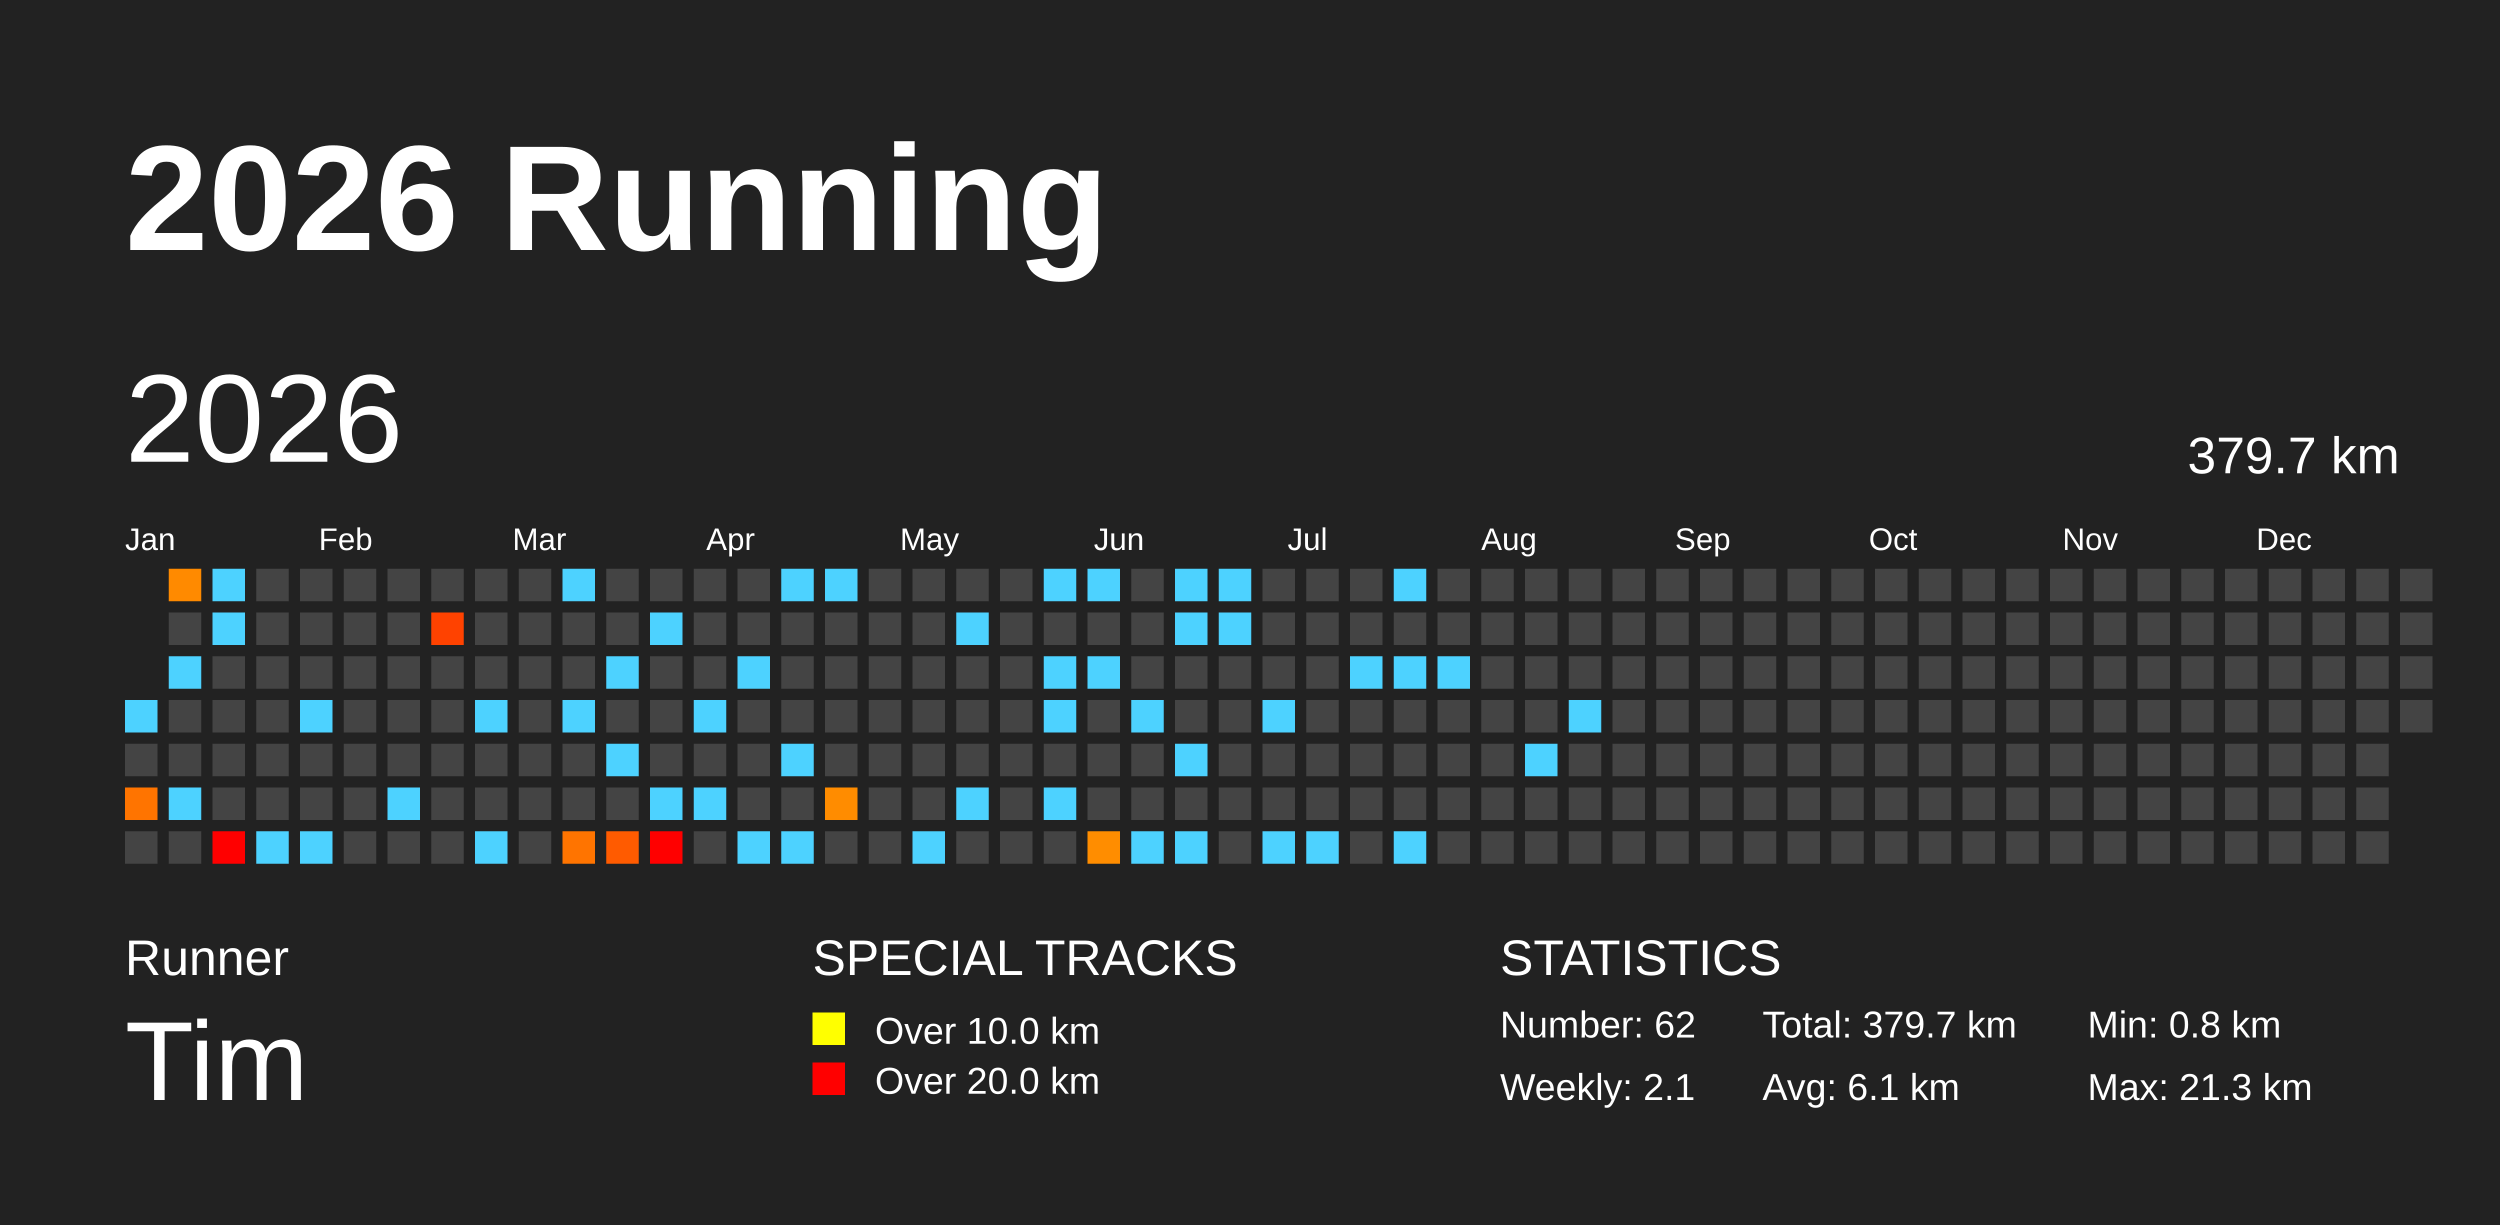
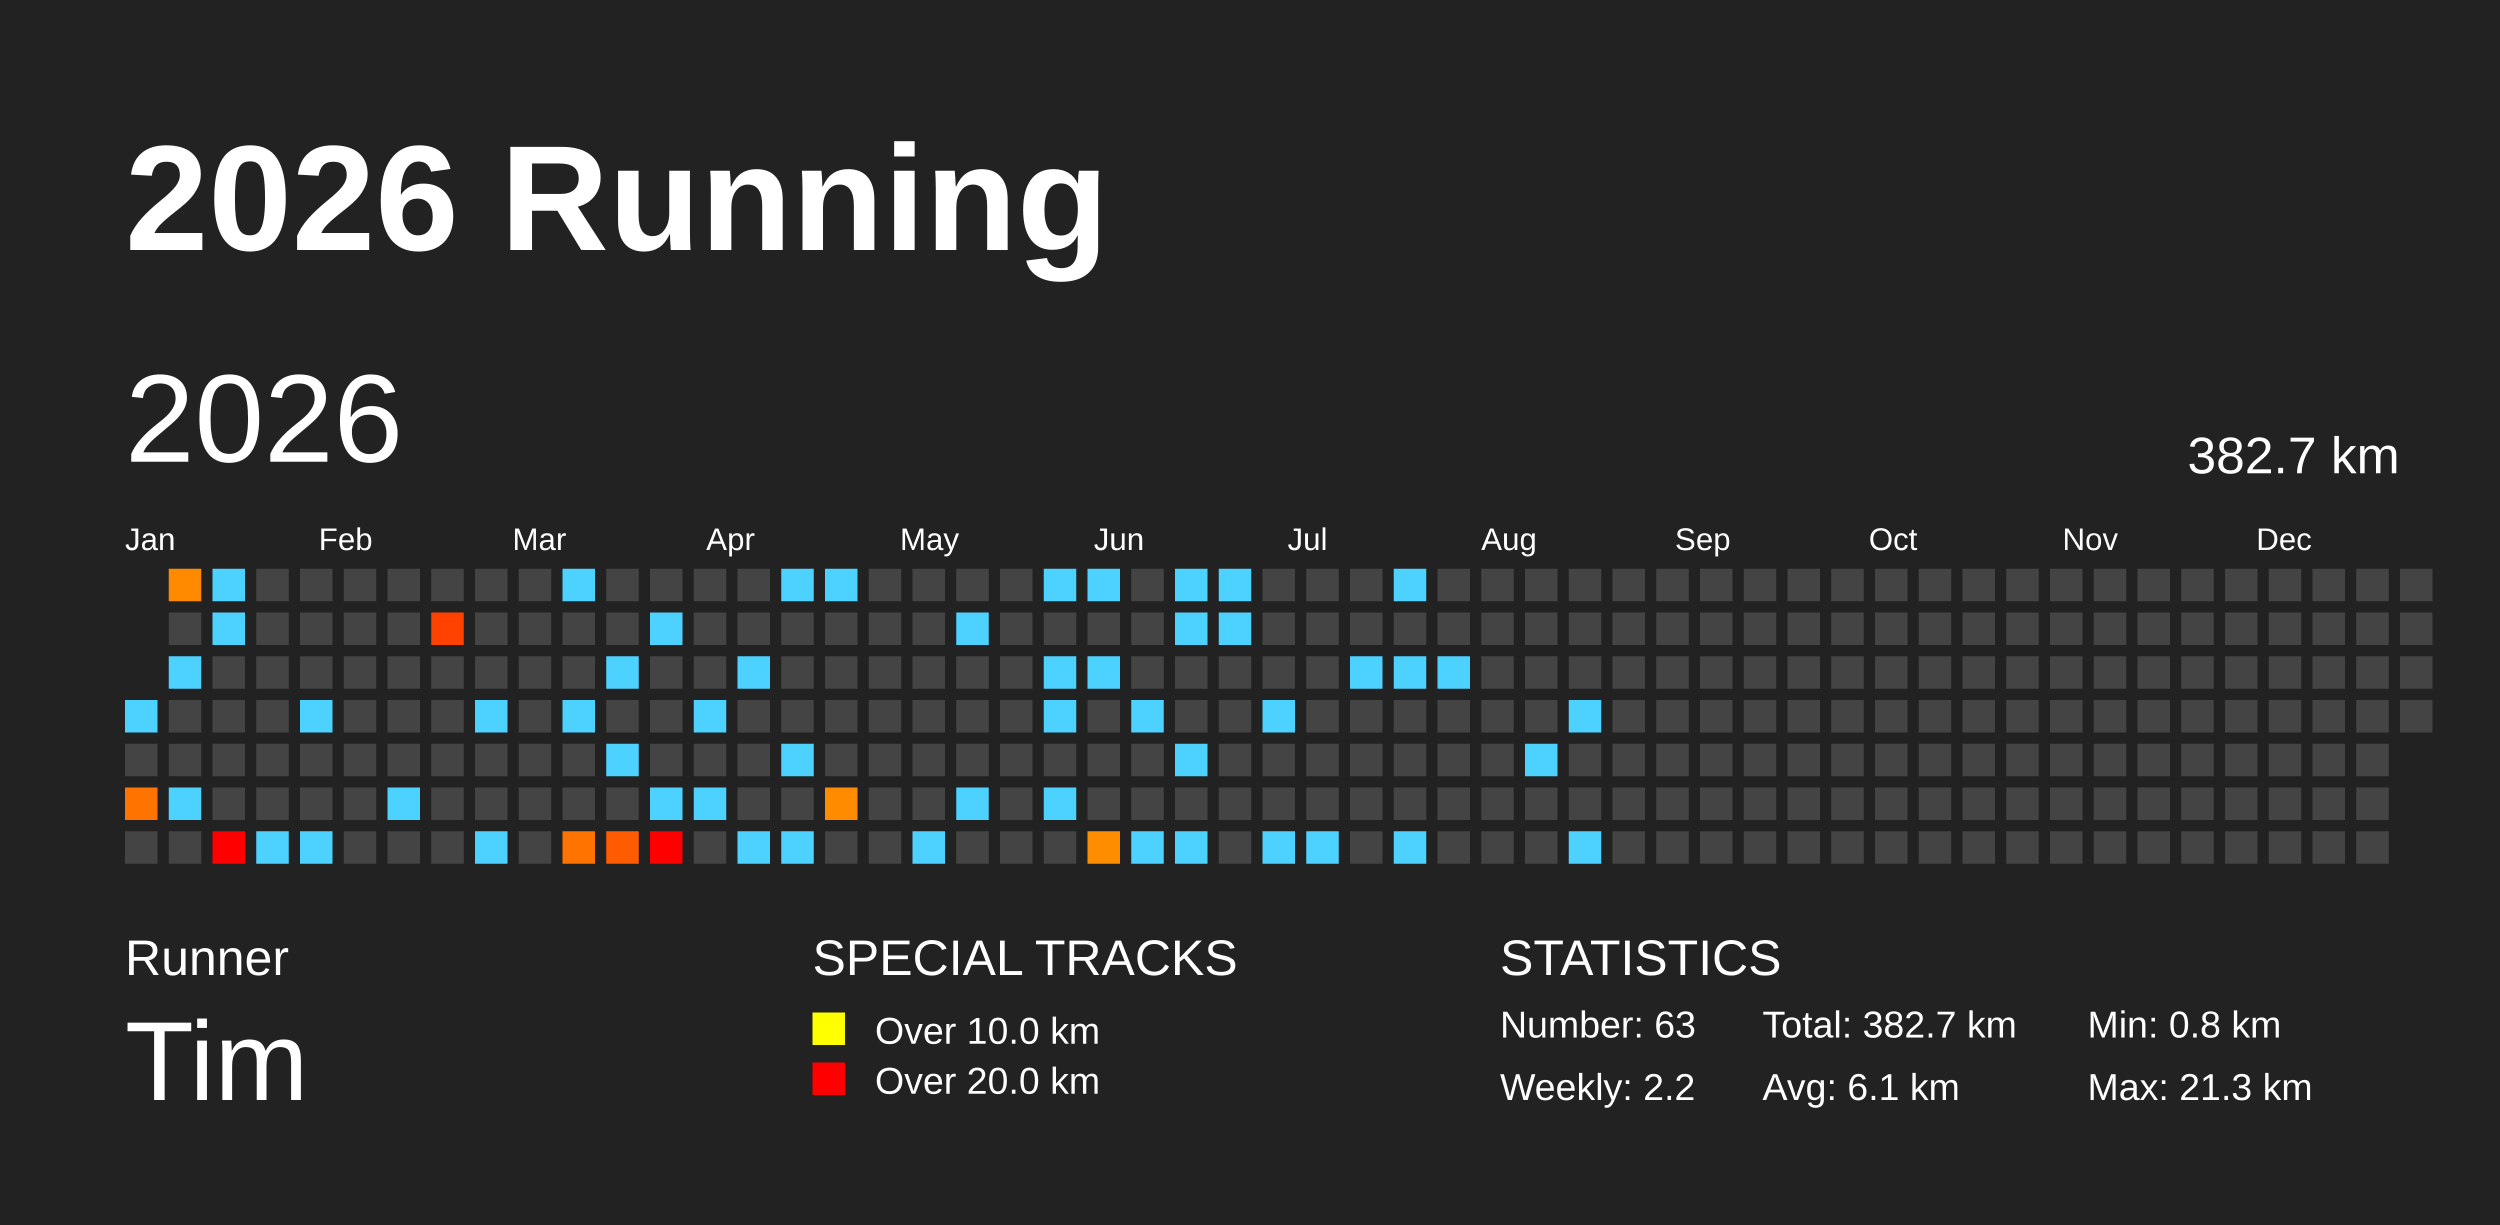
<svg xmlns="http://www.w3.org/2000/svg" baseProfile="full" height="98mm" version="1.1" viewBox="0,0,200,98" width="200mm">
  <defs />
  <rect fill="#222222" height="98" width="200" x="0" y="0" />
  <text fill="#FFFFFF" style="font-size:12px; font-family:Arial; font-weight:bold;" x="10" y="20">2026 Running</text>
  <text fill="#FFFFFF" style="font-size:4px; font-family:Arial" x="10" y="78">Runner</text>
  <text fill="#FFFFFF" style="font-size:9px; font-family:Arial" x="10" y="88">Tim</text>
  <text fill="#FFFFFF" style="font-size:4px; font-family:Arial" x="65" y="78">SPECIAL TRACKS</text>
  <rect fill="yellow" height="2.6" width="2.6" x="65" y="81" />
  <text fill="#FFFFFF" style="font-size:3px; font-family:Arial" x="70" y="83.5">Over 10.0 km</text>
  <rect fill="red" height="2.6" width="2.6" x="65" y="85" />
  <text fill="#FFFFFF" style="font-size:3px; font-family:Arial" x="70" y="87.5">Over 20.0 km</text>
  <text fill="#FFFFFF" style="font-size:4px; font-family:Arial" x="120" y="78">STATISTICS</text>
-   <text fill="#FFFFFF" style="font-size:3px; font-family:Arial" x="120" y="83">Number: 62</text>
-   <text fill="#FFFFFF" style="font-size:3px; font-family:Arial" x="120" y="88">Weekly: 2.1</text>
-   <text fill="#FFFFFF" style="font-size:3px; font-family:Arial" x="141" y="83">Total: 379.7 km</text>
+   <text fill="#FFFFFF" style="font-size:3px; font-family:Arial" x="120" y="83">Number: 63</text>
+   <text fill="#FFFFFF" style="font-size:3px; font-family:Arial" x="120" y="88">Weekly: 2.2</text>
+   <text fill="#FFFFFF" style="font-size:3px; font-family:Arial" x="141" y="83">Total: 382.7 km</text>
  <text fill="#FFFFFF" style="font-size:3px; font-family:Arial" x="141" y="88">Avg: 6.1 km</text>
  <text fill="#FFFFFF" style="font-size:3px; font-family:Arial" x="167" y="83">Min: 0.8 km</text>
  <text fill="#FFFFFF" style="font-size:3px; font-family:Arial" x="167" y="88">Max: 21.3 km</text>
  <text dominant-baseline="hanging" fill="#FFFFFF" style="font-size:10.0px; font-family:Arial;" x="10" y="30">2026</text>
-   <text dominant-baseline="hanging" fill="#FFFFFF" style="font-size:4.125px; font-family:Arial;" x="175" y="35">379.7 km</text>
+   <text dominant-baseline="hanging" fill="#FFFFFF" style="font-size:4.125px; font-family:Arial;" x="175" y="35">382.7 km</text>
  <text fill="#FFFFFF" style="font-size:2.5px; font-family:Arial" x="10.0" y="44">Jan</text>
  <text fill="#FFFFFF" style="font-size:2.5px; font-family:Arial" x="25.5" y="44">Feb</text>
  <text fill="#FFFFFF" style="font-size:2.5px; font-family:Arial" x="41.0" y="44">Mar</text>
  <text fill="#FFFFFF" style="font-size:2.5px; font-family:Arial" x="56.5" y="44">Apr</text>
  <text fill="#FFFFFF" style="font-size:2.5px; font-family:Arial" x="72.0" y="44">May</text>
  <text fill="#FFFFFF" style="font-size:2.5px; font-family:Arial" x="87.5" y="44">Jun</text>
  <text fill="#FFFFFF" style="font-size:2.5px; font-family:Arial" x="103.0" y="44">Jul</text>
  <text fill="#FFFFFF" style="font-size:2.5px; font-family:Arial" x="118.5" y="44">Aug</text>
  <text fill="#FFFFFF" style="font-size:2.5px; font-family:Arial" x="134.0" y="44">Sep</text>
  <text fill="#FFFFFF" style="font-size:2.5px; font-family:Arial" x="149.5" y="44">Oct</text>
  <text fill="#FFFFFF" style="font-size:2.5px; font-family:Arial" x="165.0" y="44">Nov</text>
  <text fill="#FFFFFF" style="font-size:2.5px; font-family:Arial" x="180.5" y="44">Dec</text>
  <rect fill="#4dd2ff" height="2.6" width="2.6" x="10.0" y="56.0" />
  <rect fill="#444444" height="2.6" width="2.6" x="10.0" y="59.5" />
  <rect fill="#ff7400" height="2.6" width="2.6" x="10.0" y="63.0" />
  <rect fill="#444444" height="2.6" width="2.6" x="10.0" y="66.5" />
  <rect fill="#ff8a00" height="2.6" width="2.6" x="13.5" y="45.5" />
  <rect fill="#444444" height="2.6" width="2.6" x="13.5" y="49.0" />
  <rect fill="#4dd2ff" height="2.6" width="2.6" x="13.5" y="52.5" />
  <rect fill="#444444" height="2.6" width="2.6" x="13.5" y="56.0" />
  <rect fill="#444444" height="2.6" width="2.6" x="13.5" y="59.5" />
  <rect fill="#4dd2ff" height="2.6" width="2.6" x="13.5" y="63.0" />
  <rect fill="#444444" height="2.6" width="2.6" x="13.5" y="66.5" />
  <rect fill="#4dd2ff" height="2.6" width="2.6" x="17.0" y="45.5" />
  <rect fill="#4dd2ff" height="2.6" width="2.6" x="17.0" y="49.0" />
  <rect fill="#444444" height="2.6" width="2.6" x="17.0" y="52.5" />
  <rect fill="#444444" height="2.6" width="2.6" x="17.0" y="56.0" />
  <rect fill="#444444" height="2.6" width="2.6" x="17.0" y="59.5" />
  <rect fill="#444444" height="2.6" width="2.6" x="17.0" y="63.0" />
  <rect fill="red" height="2.6" width="2.6" x="17.0" y="66.5" />
  <rect fill="#444444" height="2.6" width="2.6" x="20.5" y="45.5" />
  <rect fill="#444444" height="2.6" width="2.6" x="20.5" y="49.0" />
  <rect fill="#444444" height="2.6" width="2.6" x="20.5" y="52.5" />
  <rect fill="#444444" height="2.6" width="2.6" x="20.5" y="56.0" />
  <rect fill="#444444" height="2.6" width="2.6" x="20.5" y="59.5" />
  <rect fill="#444444" height="2.6" width="2.6" x="20.5" y="63.0" />
  <rect fill="#4dd2ff" height="2.6" width="2.6" x="20.5" y="66.5" />
  <rect fill="#444444" height="2.6" width="2.6" x="24.0" y="45.5" />
  <rect fill="#444444" height="2.6" width="2.6" x="24.0" y="49.0" />
  <rect fill="#444444" height="2.6" width="2.6" x="24.0" y="52.5" />
  <rect fill="#4dd2ff" height="2.6" width="2.6" x="24.0" y="56.0" />
  <rect fill="#444444" height="2.6" width="2.6" x="24.0" y="59.5" />
  <rect fill="#444444" height="2.6" width="2.6" x="24.0" y="63.0" />
  <rect fill="#4dd2ff" height="2.6" width="2.6" x="24.0" y="66.5" />
  <rect fill="#444444" height="2.6" width="2.6" x="27.5" y="45.5" />
  <rect fill="#444444" height="2.6" width="2.6" x="27.5" y="49.0" />
  <rect fill="#444444" height="2.6" width="2.6" x="27.5" y="52.5" />
  <rect fill="#444444" height="2.6" width="2.6" x="27.5" y="56.0" />
  <rect fill="#444444" height="2.6" width="2.6" x="27.5" y="59.5" />
  <rect fill="#444444" height="2.6" width="2.6" x="27.5" y="63.0" />
  <rect fill="#444444" height="2.6" width="2.6" x="27.5" y="66.5" />
  <rect fill="#444444" height="2.6" width="2.6" x="31.0" y="45.5" />
  <rect fill="#444444" height="2.6" width="2.6" x="31.0" y="49.0" />
  <rect fill="#444444" height="2.6" width="2.6" x="31.0" y="52.5" />
  <rect fill="#444444" height="2.6" width="2.6" x="31.0" y="56.0" />
  <rect fill="#444444" height="2.6" width="2.6" x="31.0" y="59.5" />
  <rect fill="#4dd2ff" height="2.6" width="2.6" x="31.0" y="63.0" />
  <rect fill="#444444" height="2.6" width="2.6" x="31.0" y="66.5" />
  <rect fill="#444444" height="2.6" width="2.6" x="34.5" y="45.5" />
  <rect fill="#ff4200" height="2.6" width="2.6" x="34.5" y="49.0" />
  <rect fill="#444444" height="2.6" width="2.6" x="34.5" y="52.5" />
  <rect fill="#444444" height="2.6" width="2.6" x="34.5" y="56.0" />
  <rect fill="#444444" height="2.6" width="2.6" x="34.5" y="59.5" />
  <rect fill="#444444" height="2.6" width="2.6" x="34.5" y="63.0" />
  <rect fill="#444444" height="2.6" width="2.6" x="34.5" y="66.5" />
  <rect fill="#444444" height="2.6" width="2.6" x="38.0" y="45.5" />
  <rect fill="#444444" height="2.6" width="2.6" x="38.0" y="49.0" />
  <rect fill="#444444" height="2.6" width="2.6" x="38.0" y="52.5" />
  <rect fill="#4dd2ff" height="2.6" width="2.6" x="38.0" y="56.0" />
  <rect fill="#444444" height="2.6" width="2.6" x="38.0" y="59.5" />
  <rect fill="#444444" height="2.6" width="2.6" x="38.0" y="63.0" />
  <rect fill="#4dd2ff" height="2.6" width="2.6" x="38.0" y="66.5" />
  <rect fill="#444444" height="2.6" width="2.6" x="41.5" y="45.5" />
  <rect fill="#444444" height="2.6" width="2.6" x="41.5" y="49.0" />
  <rect fill="#444444" height="2.6" width="2.6" x="41.5" y="52.5" />
  <rect fill="#444444" height="2.6" width="2.6" x="41.5" y="56.0" />
  <rect fill="#444444" height="2.6" width="2.6" x="41.5" y="59.5" />
  <rect fill="#444444" height="2.6" width="2.6" x="41.5" y="63.0" />
  <rect fill="#444444" height="2.6" width="2.6" x="41.5" y="66.5" />
  <rect fill="#4dd2ff" height="2.6" width="2.6" x="45.0" y="45.5" />
  <rect fill="#444444" height="2.6" width="2.6" x="45.0" y="49.0" />
  <rect fill="#444444" height="2.6" width="2.6" x="45.0" y="52.5" />
  <rect fill="#4dd2ff" height="2.6" width="2.6" x="45.0" y="56.0" />
  <rect fill="#444444" height="2.6" width="2.6" x="45.0" y="59.5" />
  <rect fill="#444444" height="2.6" width="2.6" x="45.0" y="63.0" />
  <rect fill="#ff7400" height="2.6" width="2.6" x="45.0" y="66.5" />
  <rect fill="#444444" height="2.6" width="2.6" x="48.5" y="45.5" />
  <rect fill="#444444" height="2.6" width="2.6" x="48.5" y="49.0" />
  <rect fill="#4dd2ff" height="2.6" width="2.6" x="48.5" y="52.5" />
  <rect fill="#444444" height="2.6" width="2.6" x="48.5" y="56.0" />
  <rect fill="#4dd2ff" height="2.6" width="2.6" x="48.5" y="59.5" />
  <rect fill="#444444" height="2.6" width="2.6" x="48.5" y="63.0" />
  <rect fill="#ff5b00" height="2.6" width="2.6" x="48.5" y="66.5" />
  <rect fill="#444444" height="2.6" width="2.6" x="52.0" y="45.5" />
  <rect fill="#4dd2ff" height="2.6" width="2.6" x="52.0" y="49.0" />
  <rect fill="#444444" height="2.6" width="2.6" x="52.0" y="52.5" />
  <rect fill="#444444" height="2.6" width="2.6" x="52.0" y="56.0" />
  <rect fill="#444444" height="2.6" width="2.6" x="52.0" y="59.5" />
  <rect fill="#4dd2ff" height="2.6" width="2.6" x="52.0" y="63.0" />
  <rect fill="red" height="2.6" width="2.6" x="52.0" y="66.5" />
  <rect fill="#444444" height="2.6" width="2.6" x="55.5" y="45.5" />
  <rect fill="#444444" height="2.6" width="2.6" x="55.5" y="49.0" />
  <rect fill="#444444" height="2.6" width="2.6" x="55.5" y="52.5" />
  <rect fill="#4dd2ff" height="2.6" width="2.6" x="55.5" y="56.0" />
  <rect fill="#444444" height="2.6" width="2.6" x="55.5" y="59.5" />
  <rect fill="#4dd2ff" height="2.6" width="2.6" x="55.5" y="63.0" />
  <rect fill="#444444" height="2.6" width="2.6" x="55.5" y="66.5" />
  <rect fill="#444444" height="2.6" width="2.6" x="59.0" y="45.5" />
  <rect fill="#444444" height="2.6" width="2.6" x="59.0" y="49.0" />
  <rect fill="#4dd2ff" height="2.6" width="2.6" x="59.0" y="52.5" />
  <rect fill="#444444" height="2.6" width="2.6" x="59.0" y="56.0" />
  <rect fill="#444444" height="2.6" width="2.6" x="59.0" y="59.5" />
  <rect fill="#444444" height="2.6" width="2.6" x="59.0" y="63.0" />
  <rect fill="#4dd2ff" height="2.6" width="2.6" x="59.0" y="66.5" />
  <rect fill="#4dd2ff" height="2.6" width="2.6" x="62.5" y="45.5" />
  <rect fill="#444444" height="2.6" width="2.6" x="62.5" y="49.0" />
  <rect fill="#444444" height="2.6" width="2.6" x="62.5" y="52.5" />
  <rect fill="#444444" height="2.6" width="2.6" x="62.5" y="56.0" />
  <rect fill="#4dd2ff" height="2.6" width="2.6" x="62.5" y="59.5" />
  <rect fill="#444444" height="2.6" width="2.6" x="62.5" y="63.0" />
  <rect fill="#4dd2ff" height="2.6" width="2.6" x="62.5" y="66.5" />
  <rect fill="#4dd2ff" height="2.6" width="2.6" x="66.0" y="45.5" />
  <rect fill="#444444" height="2.6" width="2.6" x="66.0" y="49.0" />
  <rect fill="#444444" height="2.6" width="2.6" x="66.0" y="52.5" />
  <rect fill="#444444" height="2.6" width="2.6" x="66.0" y="56.0" />
  <rect fill="#444444" height="2.6" width="2.6" x="66.0" y="59.5" />
  <rect fill="#ff8c00" height="2.6" width="2.6" x="66.0" y="63.0" />
  <rect fill="#444444" height="2.6" width="2.6" x="66.0" y="66.5" />
  <rect fill="#444444" height="2.6" width="2.6" x="69.5" y="45.5" />
  <rect fill="#444444" height="2.6" width="2.6" x="69.5" y="49.0" />
  <rect fill="#444444" height="2.6" width="2.6" x="69.5" y="52.5" />
  <rect fill="#444444" height="2.6" width="2.6" x="69.5" y="56.0" />
  <rect fill="#444444" height="2.6" width="2.6" x="69.5" y="59.5" />
  <rect fill="#444444" height="2.6" width="2.6" x="69.5" y="63.0" />
  <rect fill="#444444" height="2.6" width="2.6" x="69.5" y="66.5" />
  <rect fill="#444444" height="2.6" width="2.6" x="73.0" y="45.5" />
  <rect fill="#444444" height="2.6" width="2.6" x="73.0" y="49.0" />
  <rect fill="#444444" height="2.6" width="2.6" x="73.0" y="52.5" />
  <rect fill="#444444" height="2.6" width="2.6" x="73.0" y="56.0" />
  <rect fill="#444444" height="2.6" width="2.6" x="73.0" y="59.5" />
  <rect fill="#444444" height="2.6" width="2.6" x="73.0" y="63.0" />
  <rect fill="#4dd2ff" height="2.6" width="2.6" x="73.0" y="66.5" />
  <rect fill="#444444" height="2.6" width="2.6" x="76.5" y="45.5" />
  <rect fill="#4dd2ff" height="2.6" width="2.6" x="76.5" y="49.0" />
  <rect fill="#444444" height="2.6" width="2.6" x="76.5" y="52.5" />
  <rect fill="#444444" height="2.6" width="2.6" x="76.5" y="56.0" />
  <rect fill="#444444" height="2.6" width="2.6" x="76.5" y="59.5" />
  <rect fill="#4dd2ff" height="2.6" width="2.6" x="76.5" y="63.0" />
  <rect fill="#444444" height="2.6" width="2.6" x="76.5" y="66.5" />
  <rect fill="#444444" height="2.6" width="2.6" x="80.0" y="45.5" />
  <rect fill="#444444" height="2.6" width="2.6" x="80.0" y="49.0" />
  <rect fill="#444444" height="2.6" width="2.6" x="80.0" y="52.5" />
  <rect fill="#444444" height="2.6" width="2.6" x="80.0" y="56.0" />
  <rect fill="#444444" height="2.6" width="2.6" x="80.0" y="59.5" />
  <rect fill="#444444" height="2.6" width="2.6" x="80.0" y="63.0" />
  <rect fill="#444444" height="2.6" width="2.6" x="80.0" y="66.5" />
  <rect fill="#4dd2ff" height="2.6" width="2.6" x="83.5" y="45.5" />
  <rect fill="#444444" height="2.6" width="2.6" x="83.5" y="49.0" />
  <rect fill="#4dd2ff" height="2.6" width="2.6" x="83.5" y="52.5" />
  <rect fill="#4dd2ff" height="2.6" width="2.6" x="83.5" y="56.0" />
  <rect fill="#444444" height="2.6" width="2.6" x="83.5" y="59.5" />
  <rect fill="#4dd2ff" height="2.6" width="2.6" x="83.5" y="63.0" />
  <rect fill="#444444" height="2.6" width="2.6" x="83.5" y="66.5" />
  <rect fill="#4dd2ff" height="2.6" width="2.6" x="87.0" y="45.5" />
  <rect fill="#444444" height="2.6" width="2.6" x="87.0" y="49.0" />
  <rect fill="#4dd2ff" height="2.6" width="2.6" x="87.0" y="52.5" />
  <rect fill="#444444" height="2.6" width="2.6" x="87.0" y="56.0" />
  <rect fill="#444444" height="2.6" width="2.6" x="87.0" y="59.5" />
  <rect fill="#444444" height="2.6" width="2.6" x="87.0" y="63.0" />
  <rect fill="#ff8d00" height="2.6" width="2.6" x="87.0" y="66.5" />
  <rect fill="#444444" height="2.6" width="2.6" x="90.5" y="45.5" />
  <rect fill="#444444" height="2.6" width="2.6" x="90.5" y="49.0" />
  <rect fill="#444444" height="2.6" width="2.6" x="90.5" y="52.5" />
  <rect fill="#4dd2ff" height="2.6" width="2.6" x="90.5" y="56.0" />
  <rect fill="#444444" height="2.6" width="2.6" x="90.5" y="59.5" />
  <rect fill="#444444" height="2.6" width="2.6" x="90.5" y="63.0" />
  <rect fill="#4dd2ff" height="2.6" width="2.6" x="90.5" y="66.5" />
  <rect fill="#4dd2ff" height="2.6" width="2.6" x="94.0" y="45.5" />
  <rect fill="#4dd2ff" height="2.6" width="2.6" x="94.0" y="49.0" />
  <rect fill="#444444" height="2.6" width="2.6" x="94.0" y="52.5" />
  <rect fill="#444444" height="2.6" width="2.6" x="94.0" y="56.0" />
  <rect fill="#4dd2ff" height="2.6" width="2.6" x="94.0" y="59.5" />
  <rect fill="#444444" height="2.6" width="2.6" x="94.0" y="63.0" />
  <rect fill="#4dd2ff" height="2.6" width="2.6" x="94.0" y="66.5" />
  <rect fill="#4dd2ff" height="2.6" width="2.6" x="97.5" y="45.5" />
  <rect fill="#4dd2ff" height="2.6" width="2.6" x="97.5" y="49.0" />
  <rect fill="#444444" height="2.6" width="2.6" x="97.5" y="52.5" />
  <rect fill="#444444" height="2.6" width="2.6" x="97.5" y="56.0" />
  <rect fill="#444444" height="2.6" width="2.6" x="97.5" y="59.5" />
  <rect fill="#444444" height="2.6" width="2.6" x="97.5" y="63.0" />
  <rect fill="#444444" height="2.6" width="2.6" x="97.5" y="66.5" />
  <rect fill="#444444" height="2.6" width="2.6" x="101.0" y="45.5" />
  <rect fill="#444444" height="2.6" width="2.6" x="101.0" y="49.0" />
  <rect fill="#444444" height="2.6" width="2.6" x="101.0" y="52.5" />
  <rect fill="#4dd2ff" height="2.6" width="2.6" x="101.0" y="56.0" />
  <rect fill="#444444" height="2.6" width="2.6" x="101.0" y="59.5" />
  <rect fill="#444444" height="2.6" width="2.6" x="101.0" y="63.0" />
  <rect fill="#4dd2ff" height="2.6" width="2.6" x="101.0" y="66.5" />
  <rect fill="#444444" height="2.6" width="2.6" x="104.5" y="45.5" />
  <rect fill="#444444" height="2.6" width="2.6" x="104.5" y="49.0" />
  <rect fill="#444444" height="2.6" width="2.6" x="104.5" y="52.5" />
  <rect fill="#444444" height="2.6" width="2.6" x="104.5" y="56.0" />
  <rect fill="#444444" height="2.6" width="2.6" x="104.5" y="59.5" />
  <rect fill="#444444" height="2.6" width="2.6" x="104.5" y="63.0" />
  <rect fill="#4dd2ff" height="2.6" width="2.6" x="104.5" y="66.5" />
  <rect fill="#444444" height="2.6" width="2.6" x="108.0" y="45.5" />
  <rect fill="#444444" height="2.6" width="2.6" x="108.0" y="49.0" />
  <rect fill="#4dd2ff" height="2.6" width="2.6" x="108.0" y="52.5" />
  <rect fill="#444444" height="2.6" width="2.6" x="108.0" y="56.0" />
  <rect fill="#444444" height="2.6" width="2.6" x="108.0" y="59.5" />
  <rect fill="#444444" height="2.6" width="2.6" x="108.0" y="63.0" />
  <rect fill="#444444" height="2.6" width="2.6" x="108.0" y="66.5" />
  <rect fill="#4dd2ff" height="2.6" width="2.6" x="111.5" y="45.5" />
  <rect fill="#444444" height="2.6" width="2.6" x="111.5" y="49.0" />
  <rect fill="#4dd2ff" height="2.6" width="2.6" x="111.5" y="52.5" />
  <rect fill="#444444" height="2.6" width="2.6" x="111.5" y="56.0" />
  <rect fill="#444444" height="2.6" width="2.6" x="111.5" y="59.5" />
  <rect fill="#444444" height="2.6" width="2.6" x="111.5" y="63.0" />
  <rect fill="#4dd2ff" height="2.6" width="2.6" x="111.5" y="66.5" />
  <rect fill="#444444" height="2.6" width="2.6" x="115.0" y="45.5" />
  <rect fill="#444444" height="2.6" width="2.6" x="115.0" y="49.0" />
  <rect fill="#4dd2ff" height="2.6" width="2.6" x="115.0" y="52.5" />
  <rect fill="#444444" height="2.6" width="2.6" x="115.0" y="56.0" />
  <rect fill="#444444" height="2.6" width="2.6" x="115.0" y="59.5" />
  <rect fill="#444444" height="2.6" width="2.6" x="115.0" y="63.0" />
  <rect fill="#444444" height="2.6" width="2.6" x="115.0" y="66.5" />
  <rect fill="#444444" height="2.6" width="2.6" x="118.5" y="45.5" />
  <rect fill="#444444" height="2.6" width="2.6" x="118.5" y="49.0" />
  <rect fill="#444444" height="2.6" width="2.6" x="118.5" y="52.5" />
  <rect fill="#444444" height="2.6" width="2.6" x="118.5" y="56.0" />
  <rect fill="#444444" height="2.6" width="2.6" x="118.5" y="59.5" />
  <rect fill="#444444" height="2.6" width="2.6" x="118.5" y="63.0" />
  <rect fill="#444444" height="2.6" width="2.6" x="118.5" y="66.5" />
  <rect fill="#444444" height="2.6" width="2.6" x="122.0" y="45.5" />
  <rect fill="#444444" height="2.6" width="2.6" x="122.0" y="49.0" />
  <rect fill="#444444" height="2.6" width="2.6" x="122.0" y="52.5" />
  <rect fill="#444444" height="2.6" width="2.6" x="122.0" y="56.0" />
  <rect fill="#4dd2ff" height="2.6" width="2.6" x="122.0" y="59.5" />
  <rect fill="#444444" height="2.6" width="2.6" x="122.0" y="63.0" />
  <rect fill="#444444" height="2.6" width="2.6" x="122.0" y="66.5" />
  <rect fill="#444444" height="2.6" width="2.6" x="125.5" y="45.5" />
  <rect fill="#444444" height="2.6" width="2.6" x="125.5" y="49.0" />
  <rect fill="#444444" height="2.6" width="2.6" x="125.5" y="52.5" />
  <rect fill="#4dd2ff" height="2.6" width="2.6" x="125.5" y="56.0" />
  <rect fill="#444444" height="2.6" width="2.6" x="125.5" y="59.5" />
  <rect fill="#444444" height="2.6" width="2.6" x="125.5" y="63.0" />
-   <rect fill="#444444" height="2.6" width="2.6" x="125.5" y="66.5" />
+   <rect fill="#4dd2ff" height="2.6" width="2.6" x="125.5" y="66.5" />
  <rect fill="#444444" height="2.6" width="2.6" x="129.0" y="45.5" />
  <rect fill="#444444" height="2.6" width="2.6" x="129.0" y="49.0" />
  <rect fill="#444444" height="2.6" width="2.6" x="129.0" y="52.5" />
  <rect fill="#444444" height="2.6" width="2.6" x="129.0" y="56.0" />
  <rect fill="#444444" height="2.6" width="2.6" x="129.0" y="59.5" />
  <rect fill="#444444" height="2.6" width="2.6" x="129.0" y="63.0" />
  <rect fill="#444444" height="2.6" width="2.6" x="129.0" y="66.5" />
  <rect fill="#444444" height="2.6" width="2.6" x="132.5" y="45.5" />
  <rect fill="#444444" height="2.6" width="2.6" x="132.5" y="49.0" />
  <rect fill="#444444" height="2.6" width="2.6" x="132.5" y="52.5" />
  <rect fill="#444444" height="2.6" width="2.6" x="132.5" y="56.0" />
  <rect fill="#444444" height="2.6" width="2.6" x="132.5" y="59.5" />
  <rect fill="#444444" height="2.6" width="2.6" x="132.5" y="63.0" />
  <rect fill="#444444" height="2.6" width="2.6" x="132.5" y="66.5" />
  <rect fill="#444444" height="2.6" width="2.6" x="136.0" y="45.5" />
  <rect fill="#444444" height="2.6" width="2.6" x="136.0" y="49.0" />
  <rect fill="#444444" height="2.6" width="2.6" x="136.0" y="52.5" />
  <rect fill="#444444" height="2.6" width="2.6" x="136.0" y="56.0" />
  <rect fill="#444444" height="2.6" width="2.6" x="136.0" y="59.5" />
  <rect fill="#444444" height="2.6" width="2.6" x="136.0" y="63.0" />
  <rect fill="#444444" height="2.6" width="2.6" x="136.0" y="66.5" />
  <rect fill="#444444" height="2.6" width="2.6" x="139.5" y="45.5" />
  <rect fill="#444444" height="2.6" width="2.6" x="139.5" y="49.0" />
  <rect fill="#444444" height="2.6" width="2.6" x="139.5" y="52.5" />
  <rect fill="#444444" height="2.6" width="2.6" x="139.5" y="56.0" />
  <rect fill="#444444" height="2.6" width="2.6" x="139.5" y="59.5" />
  <rect fill="#444444" height="2.6" width="2.6" x="139.5" y="63.0" />
  <rect fill="#444444" height="2.6" width="2.6" x="139.5" y="66.5" />
  <rect fill="#444444" height="2.6" width="2.6" x="143.0" y="45.5" />
  <rect fill="#444444" height="2.6" width="2.6" x="143.0" y="49.0" />
  <rect fill="#444444" height="2.6" width="2.6" x="143.0" y="52.5" />
  <rect fill="#444444" height="2.6" width="2.6" x="143.0" y="56.0" />
  <rect fill="#444444" height="2.6" width="2.6" x="143.0" y="59.5" />
  <rect fill="#444444" height="2.6" width="2.6" x="143.0" y="63.0" />
  <rect fill="#444444" height="2.6" width="2.6" x="143.0" y="66.5" />
  <rect fill="#444444" height="2.6" width="2.6" x="146.5" y="45.5" />
  <rect fill="#444444" height="2.6" width="2.6" x="146.5" y="49.0" />
  <rect fill="#444444" height="2.6" width="2.6" x="146.5" y="52.5" />
  <rect fill="#444444" height="2.6" width="2.6" x="146.5" y="56.0" />
  <rect fill="#444444" height="2.6" width="2.6" x="146.5" y="59.5" />
  <rect fill="#444444" height="2.6" width="2.6" x="146.5" y="63.0" />
  <rect fill="#444444" height="2.6" width="2.6" x="146.5" y="66.5" />
  <rect fill="#444444" height="2.6" width="2.6" x="150.0" y="45.5" />
  <rect fill="#444444" height="2.6" width="2.6" x="150.0" y="49.0" />
  <rect fill="#444444" height="2.6" width="2.6" x="150.0" y="52.5" />
  <rect fill="#444444" height="2.6" width="2.6" x="150.0" y="56.0" />
  <rect fill="#444444" height="2.6" width="2.6" x="150.0" y="59.5" />
  <rect fill="#444444" height="2.6" width="2.6" x="150.0" y="63.0" />
  <rect fill="#444444" height="2.6" width="2.6" x="150.0" y="66.5" />
  <rect fill="#444444" height="2.6" width="2.6" x="153.5" y="45.5" />
  <rect fill="#444444" height="2.6" width="2.6" x="153.5" y="49.0" />
  <rect fill="#444444" height="2.6" width="2.6" x="153.5" y="52.5" />
  <rect fill="#444444" height="2.6" width="2.6" x="153.5" y="56.0" />
  <rect fill="#444444" height="2.6" width="2.6" x="153.5" y="59.5" />
  <rect fill="#444444" height="2.6" width="2.6" x="153.5" y="63.0" />
  <rect fill="#444444" height="2.6" width="2.6" x="153.5" y="66.5" />
  <rect fill="#444444" height="2.6" width="2.6" x="157.0" y="45.5" />
  <rect fill="#444444" height="2.6" width="2.6" x="157.0" y="49.0" />
  <rect fill="#444444" height="2.6" width="2.6" x="157.0" y="52.5" />
  <rect fill="#444444" height="2.6" width="2.6" x="157.0" y="56.0" />
  <rect fill="#444444" height="2.6" width="2.6" x="157.0" y="59.5" />
  <rect fill="#444444" height="2.6" width="2.6" x="157.0" y="63.0" />
  <rect fill="#444444" height="2.6" width="2.6" x="157.0" y="66.5" />
  <rect fill="#444444" height="2.6" width="2.6" x="160.5" y="45.5" />
  <rect fill="#444444" height="2.6" width="2.6" x="160.5" y="49.0" />
  <rect fill="#444444" height="2.6" width="2.6" x="160.5" y="52.5" />
  <rect fill="#444444" height="2.6" width="2.6" x="160.5" y="56.0" />
  <rect fill="#444444" height="2.6" width="2.6" x="160.5" y="59.5" />
  <rect fill="#444444" height="2.6" width="2.6" x="160.5" y="63.0" />
  <rect fill="#444444" height="2.6" width="2.6" x="160.5" y="66.5" />
  <rect fill="#444444" height="2.6" width="2.6" x="164.0" y="45.5" />
  <rect fill="#444444" height="2.6" width="2.6" x="164.0" y="49.0" />
  <rect fill="#444444" height="2.6" width="2.6" x="164.0" y="52.5" />
  <rect fill="#444444" height="2.6" width="2.6" x="164.0" y="56.0" />
  <rect fill="#444444" height="2.6" width="2.6" x="164.0" y="59.5" />
  <rect fill="#444444" height="2.6" width="2.6" x="164.0" y="63.0" />
  <rect fill="#444444" height="2.6" width="2.6" x="164.0" y="66.5" />
  <rect fill="#444444" height="2.6" width="2.6" x="167.5" y="45.5" />
  <rect fill="#444444" height="2.6" width="2.6" x="167.5" y="49.0" />
  <rect fill="#444444" height="2.6" width="2.6" x="167.5" y="52.5" />
  <rect fill="#444444" height="2.6" width="2.6" x="167.5" y="56.0" />
  <rect fill="#444444" height="2.6" width="2.6" x="167.5" y="59.5" />
  <rect fill="#444444" height="2.6" width="2.6" x="167.5" y="63.0" />
  <rect fill="#444444" height="2.6" width="2.6" x="167.5" y="66.5" />
  <rect fill="#444444" height="2.6" width="2.6" x="171.0" y="45.5" />
  <rect fill="#444444" height="2.6" width="2.6" x="171.0" y="49.0" />
  <rect fill="#444444" height="2.6" width="2.6" x="171.0" y="52.5" />
  <rect fill="#444444" height="2.6" width="2.6" x="171.0" y="56.0" />
  <rect fill="#444444" height="2.6" width="2.6" x="171.0" y="59.5" />
  <rect fill="#444444" height="2.6" width="2.6" x="171.0" y="63.0" />
  <rect fill="#444444" height="2.6" width="2.6" x="171.0" y="66.5" />
  <rect fill="#444444" height="2.6" width="2.6" x="174.5" y="45.5" />
  <rect fill="#444444" height="2.6" width="2.6" x="174.5" y="49.0" />
  <rect fill="#444444" height="2.6" width="2.6" x="174.5" y="52.5" />
  <rect fill="#444444" height="2.6" width="2.6" x="174.5" y="56.0" />
  <rect fill="#444444" height="2.6" width="2.6" x="174.5" y="59.5" />
  <rect fill="#444444" height="2.6" width="2.6" x="174.5" y="63.0" />
  <rect fill="#444444" height="2.6" width="2.6" x="174.5" y="66.5" />
  <rect fill="#444444" height="2.6" width="2.6" x="178.0" y="45.5" />
  <rect fill="#444444" height="2.6" width="2.6" x="178.0" y="49.0" />
  <rect fill="#444444" height="2.6" width="2.6" x="178.0" y="52.5" />
  <rect fill="#444444" height="2.6" width="2.6" x="178.0" y="56.0" />
  <rect fill="#444444" height="2.6" width="2.6" x="178.0" y="59.5" />
  <rect fill="#444444" height="2.6" width="2.6" x="178.0" y="63.0" />
  <rect fill="#444444" height="2.6" width="2.6" x="178.0" y="66.5" />
  <rect fill="#444444" height="2.6" width="2.6" x="181.5" y="45.5" />
  <rect fill="#444444" height="2.6" width="2.6" x="181.5" y="49.0" />
  <rect fill="#444444" height="2.6" width="2.6" x="181.5" y="52.5" />
  <rect fill="#444444" height="2.6" width="2.6" x="181.5" y="56.0" />
  <rect fill="#444444" height="2.6" width="2.6" x="181.5" y="59.5" />
  <rect fill="#444444" height="2.6" width="2.6" x="181.5" y="63.0" />
  <rect fill="#444444" height="2.6" width="2.6" x="181.5" y="66.5" />
  <rect fill="#444444" height="2.6" width="2.6" x="185.0" y="45.5" />
  <rect fill="#444444" height="2.6" width="2.6" x="185.0" y="49.0" />
  <rect fill="#444444" height="2.6" width="2.6" x="185.0" y="52.5" />
  <rect fill="#444444" height="2.6" width="2.6" x="185.0" y="56.0" />
  <rect fill="#444444" height="2.6" width="2.6" x="185.0" y="59.5" />
  <rect fill="#444444" height="2.6" width="2.6" x="185.0" y="63.0" />
  <rect fill="#444444" height="2.6" width="2.6" x="185.0" y="66.5" />
  <rect fill="#444444" height="2.6" width="2.6" x="188.5" y="45.5" />
  <rect fill="#444444" height="2.6" width="2.6" x="188.5" y="49.0" />
  <rect fill="#444444" height="2.6" width="2.6" x="188.5" y="52.5" />
  <rect fill="#444444" height="2.6" width="2.6" x="188.5" y="56.0" />
  <rect fill="#444444" height="2.6" width="2.6" x="188.5" y="59.5" />
  <rect fill="#444444" height="2.6" width="2.6" x="188.5" y="63.0" />
  <rect fill="#444444" height="2.6" width="2.6" x="188.5" y="66.5" />
  <rect fill="#444444" height="2.6" width="2.6" x="192.0" y="45.5" />
  <rect fill="#444444" height="2.6" width="2.6" x="192.0" y="49.0" />
  <rect fill="#444444" height="2.6" width="2.6" x="192.0" y="52.5" />
  <rect fill="#444444" height="2.6" width="2.6" x="192.0" y="56.0" />
</svg>
